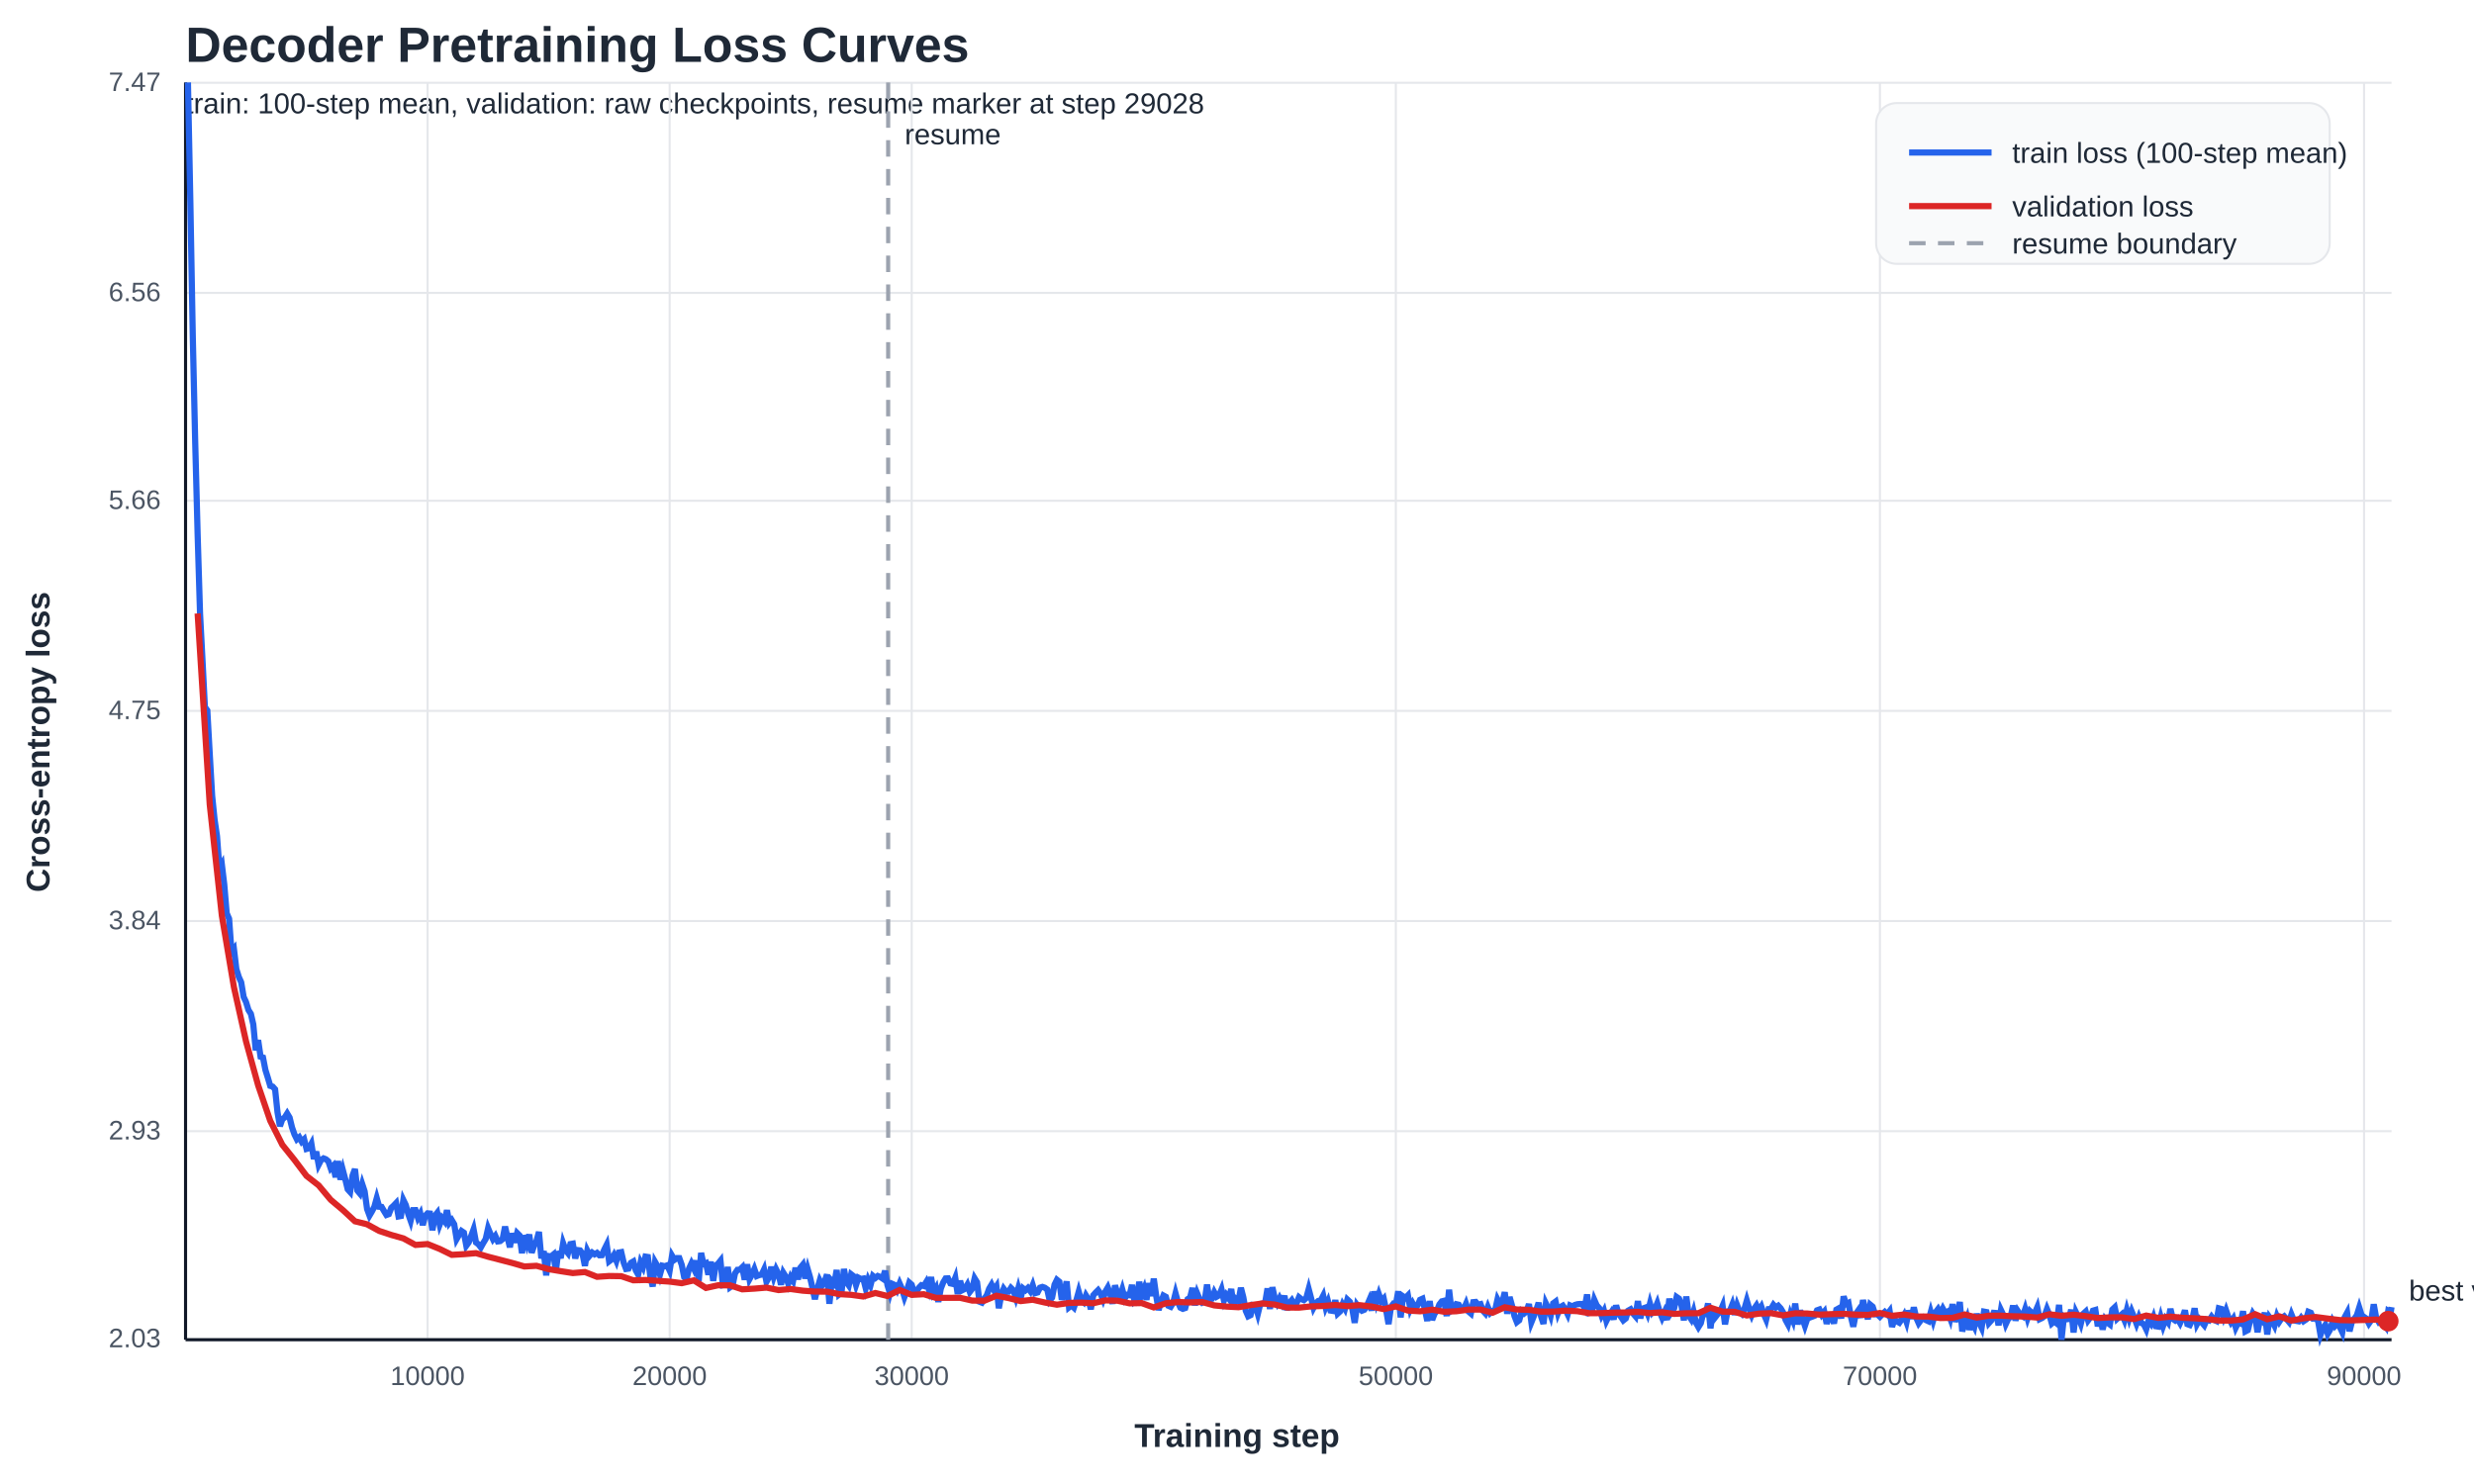
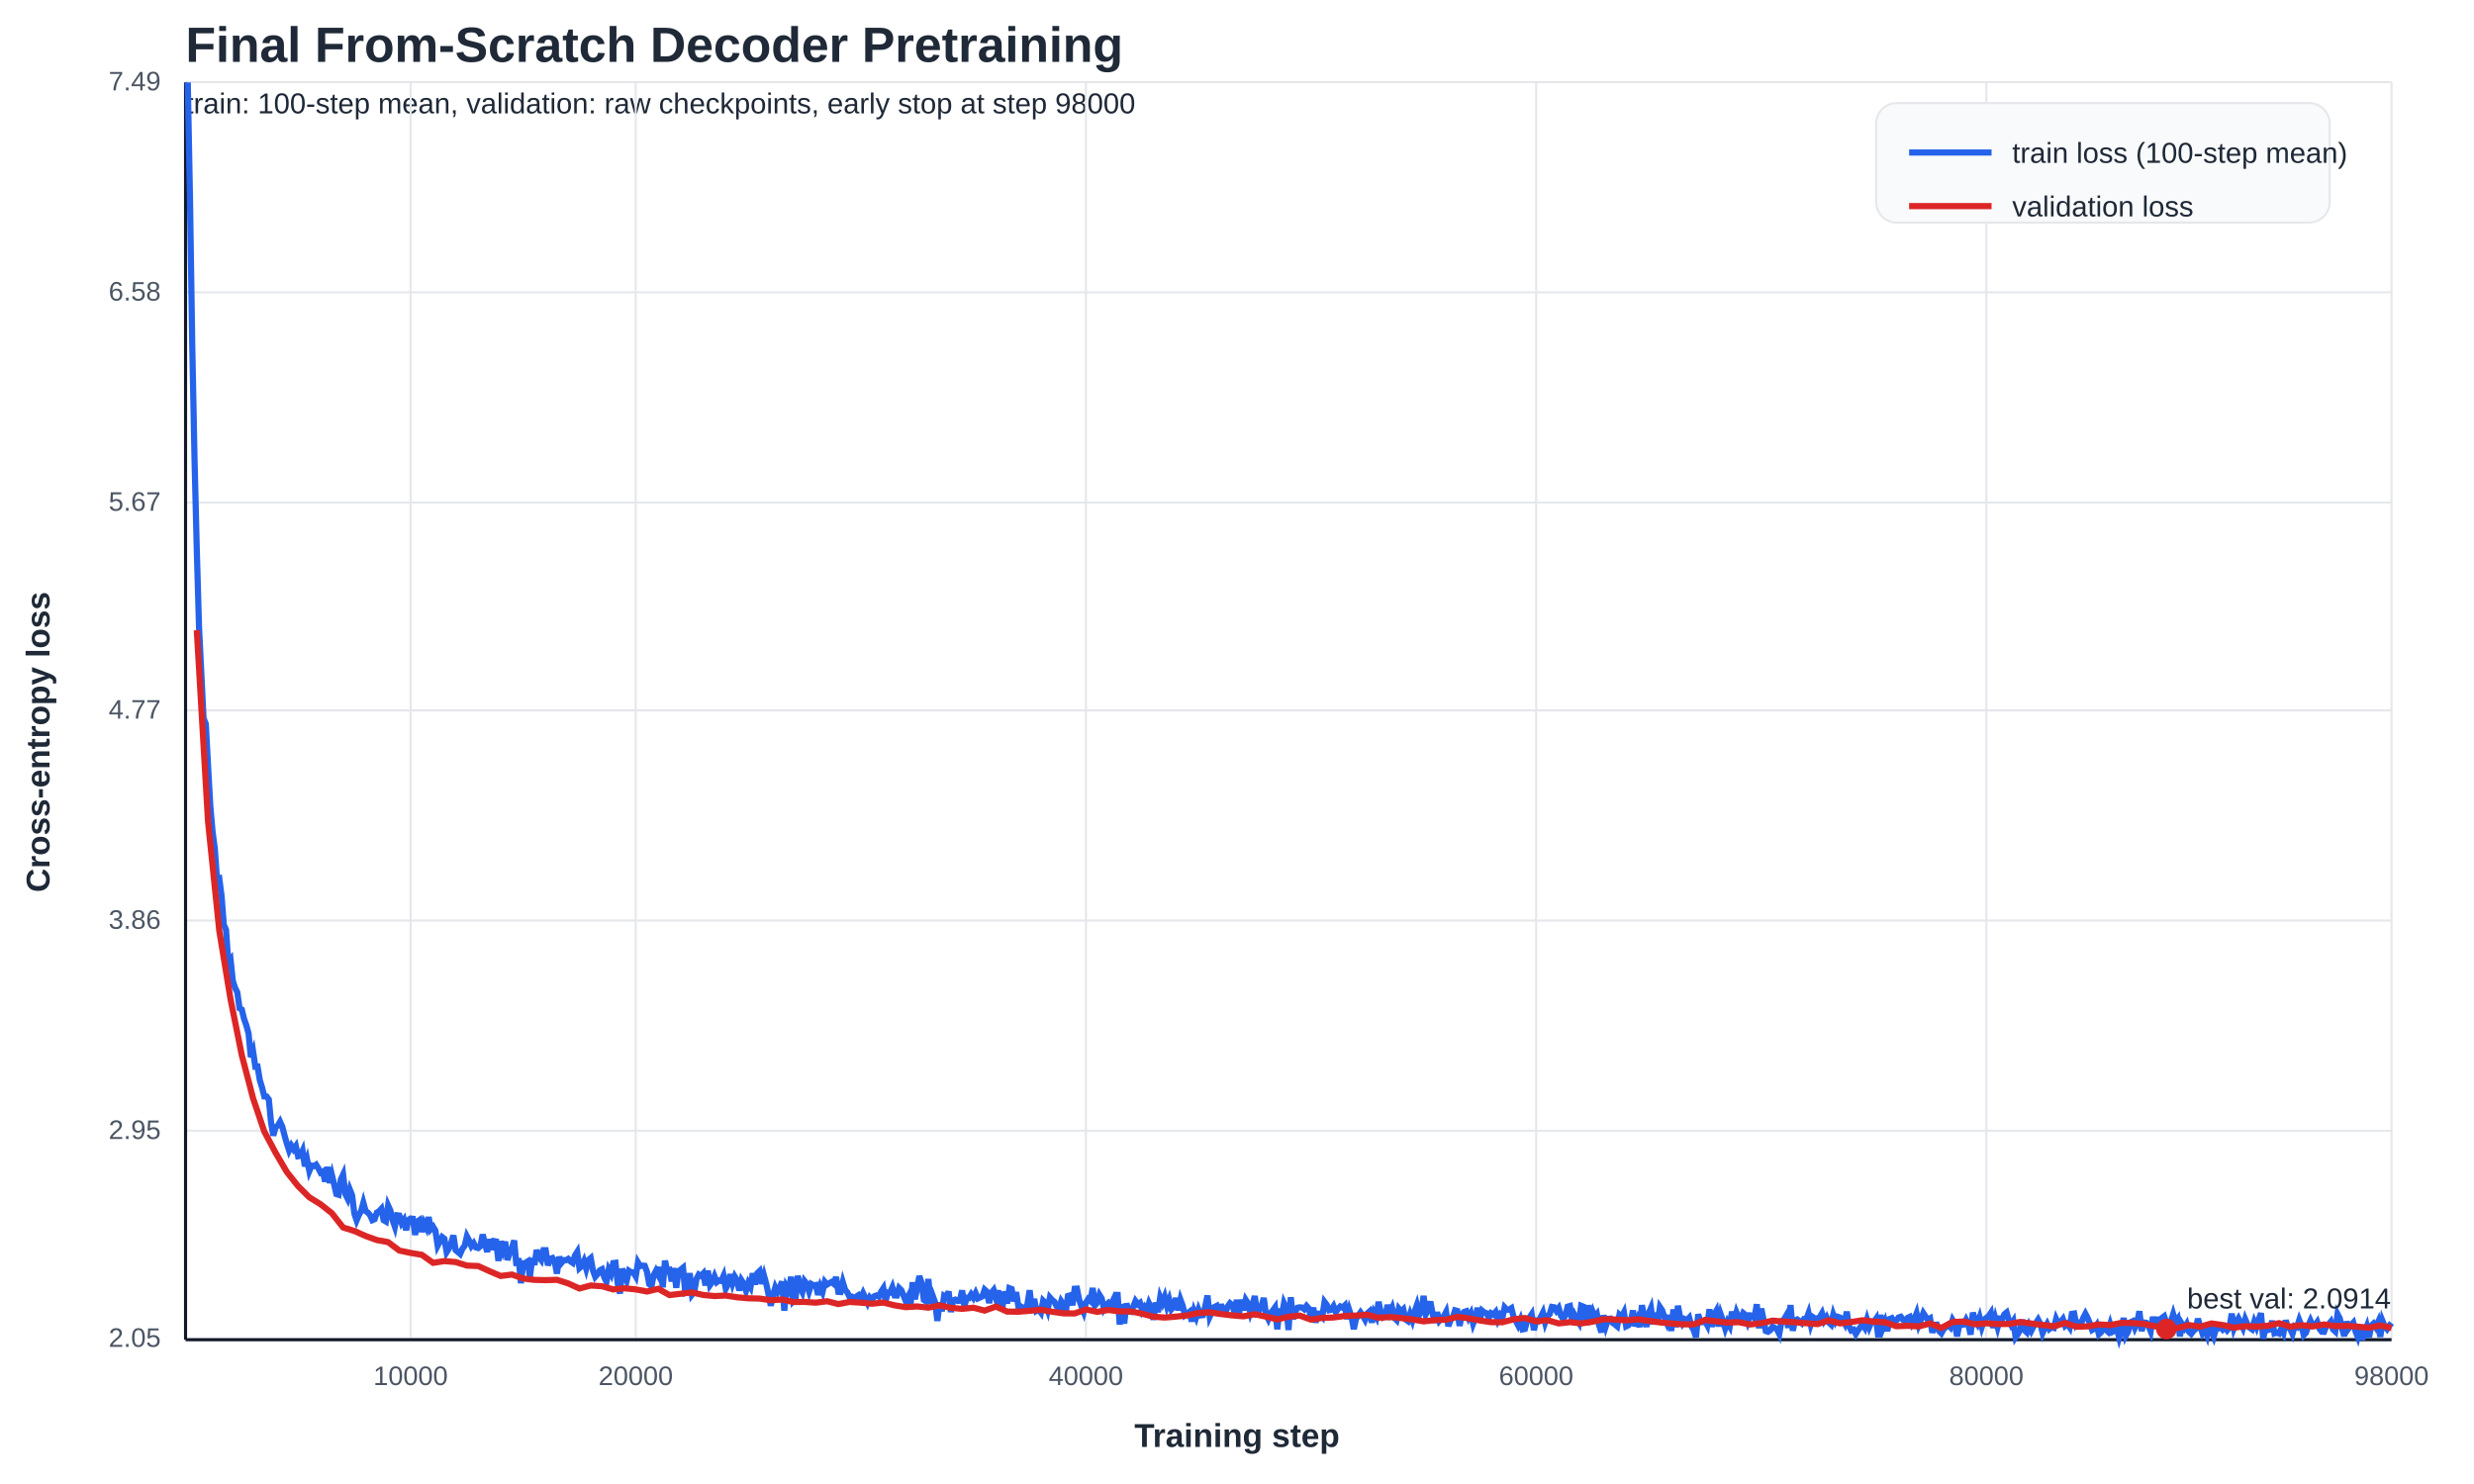
<svg xmlns="http://www.w3.org/2000/svg" width="1200" height="720" viewBox="0 0 1200 720">
  <style>text{font-family:Arial,sans-serif;fill:#1f2937}.small{font-size:14px}.label{font-size:16px;font-weight:600}.title{font-size:24px;font-weight:700}.tick{font-size:13px;fill:#4b5563}</style>
  <rect x="0" y="0" width="1200" height="720" fill="#ffffff" />
-   <text class="title" x="90" y="30">Decoder Pretraining Loss Curves</text>
-   <text class="small" x="90" y="55">train: 100-step mean, validation: raw checkpoints, resume marker at step 29028</text>
-   <line x1="90" y1="649.65" x2="1160" y2="649.65" stroke="#e5e7eb" stroke-width="1" />
-   <text class="tick" x="78" y="653.65" text-anchor="end">2.03</text>
-   <line x1="90" y1="548.82" x2="1160" y2="548.82" stroke="#e5e7eb" stroke-width="1" />
-   <text class="tick" x="78" y="552.82" text-anchor="end">2.93</text>
-   <line x1="90" y1="446.86" x2="1160" y2="446.86" stroke="#e5e7eb" stroke-width="1" />
-   <text class="tick" x="78" y="450.86" text-anchor="end">3.84</text>
-   <line x1="90" y1="344.90" x2="1160" y2="344.90" stroke="#e5e7eb" stroke-width="1" />
-   <text class="tick" x="78" y="348.90" text-anchor="end">4.75</text>
-   <line x1="90" y1="242.95" x2="1160" y2="242.95" stroke="#e5e7eb" stroke-width="1" />
-   <text class="tick" x="78" y="246.95" text-anchor="end">5.66</text>
-   <line x1="90" y1="142.11" x2="1160" y2="142.11" stroke="#e5e7eb" stroke-width="1" />
-   <text class="tick" x="78" y="146.11" text-anchor="end">6.56</text>
-   <line x1="90" y1="40.16" x2="1160" y2="40.16" stroke="#e5e7eb" stroke-width="1" />
-   <text class="tick" x="78" y="44.16" text-anchor="end">7.47</text>
-   <line x1="207.40" y1="40" x2="207.40" y2="650" stroke="#e5e7eb" stroke-width="1" />
-   <text class="tick" x="207.40" y="672" text-anchor="middle">10000</text>
-   <line x1="324.81" y1="40" x2="324.81" y2="650" stroke="#e5e7eb" stroke-width="1" />
-   <text class="tick" x="324.81" y="672" text-anchor="middle">20000</text>
-   <line x1="442.22" y1="40" x2="442.22" y2="650" stroke="#e5e7eb" stroke-width="1" />
-   <text class="tick" x="442.22" y="672" text-anchor="middle">30000</text>
-   <line x1="677.04" y1="40" x2="677.04" y2="650" stroke="#e5e7eb" stroke-width="1" />
-   <text class="tick" x="677.04" y="672" text-anchor="middle">50000</text>
-   <line x1="911.85" y1="40" x2="911.85" y2="650" stroke="#e5e7eb" stroke-width="1" />
-   <text class="tick" x="911.85" y="672" text-anchor="middle">70000</text>
-   <line x1="1146.67" y1="40" x2="1146.67" y2="650" stroke="#e5e7eb" stroke-width="1" />
-   <text class="tick" x="1146.67" y="672" text-anchor="middle">90000</text>
+   <text class="title" x="90" y="30">Final From-Scratch Decoder Pretraining</text>
+   <text class="small" x="90" y="55">train: 100-step mean, validation: raw checkpoints, early stop at step 98000</text>
+   <line x1="90" y1="649.46" x2="1160" y2="649.46" stroke="#e5e7eb" stroke-width="1" />
+   <text class="tick" x="78" y="653.46" text-anchor="end">2.05</text>
+   <line x1="90" y1="548.60" x2="1160" y2="548.60" stroke="#e5e7eb" stroke-width="1" />
+   <text class="tick" x="78" y="552.60" text-anchor="end">2.95</text>
+   <line x1="90" y1="446.63" x2="1160" y2="446.63" stroke="#e5e7eb" stroke-width="1" />
+   <text class="tick" x="78" y="450.63" text-anchor="end">3.86</text>
+   <line x1="90" y1="344.65" x2="1160" y2="344.65" stroke="#e5e7eb" stroke-width="1" />
+   <text class="tick" x="78" y="348.65" text-anchor="end">4.77</text>
+   <line x1="90" y1="243.80" x2="1160" y2="243.80" stroke="#e5e7eb" stroke-width="1" />
+   <text class="tick" x="78" y="247.80" text-anchor="end">5.67</text>
+   <line x1="90" y1="141.82" x2="1160" y2="141.82" stroke="#e5e7eb" stroke-width="1" />
+   <text class="tick" x="78" y="145.82" text-anchor="end">6.58</text>
+   <line x1="90" y1="39.84" x2="1160" y2="39.84" stroke="#e5e7eb" stroke-width="1" />
+   <text class="tick" x="78" y="43.84" text-anchor="end">7.49</text>
+   <line x1="199.17" y1="40" x2="199.17" y2="650" stroke="#e5e7eb" stroke-width="1" />
+   <text class="tick" x="199.17" y="672" text-anchor="middle">10000</text>
+   <line x1="308.36" y1="40" x2="308.36" y2="650" stroke="#e5e7eb" stroke-width="1" />
+   <text class="tick" x="308.36" y="672" text-anchor="middle">20000</text>
+   <line x1="526.73" y1="40" x2="526.73" y2="650" stroke="#e5e7eb" stroke-width="1" />
+   <text class="tick" x="526.73" y="672" text-anchor="middle">40000</text>
+   <line x1="745.10" y1="40" x2="745.10" y2="650" stroke="#e5e7eb" stroke-width="1" />
+   <text class="tick" x="745.10" y="672" text-anchor="middle">60000</text>
+   <line x1="963.47" y1="40" x2="963.47" y2="650" stroke="#e5e7eb" stroke-width="1" />
+   <text class="tick" x="963.47" y="672" text-anchor="middle">80000</text>
+   <line x1="1160.00" y1="40" x2="1160.00" y2="650" stroke="#e5e7eb" stroke-width="1" />
+   <text class="tick" x="1160.00" y="672" text-anchor="middle">98000</text>
  <line x1="90" y1="40" x2="90" y2="650" stroke="#111827" stroke-width="1.5" />
  <line x1="90" y1="650" x2="1160" y2="650" stroke="#111827" stroke-width="1.5" />
  <text class="label" x="600.00" y="702" text-anchor="middle">Training step</text>
  <text class="label" transform="translate(24,360.00) rotate(-90)" text-anchor="middle">Cross-entropy loss</text>
-   <line x1="430.80" y1="40" x2="430.80" y2="650" stroke="#9ca3af" stroke-width="2" stroke-dasharray="8 6" />
-   <text class="small" x="438.80" y="70" fill="#6b7280">resume</text>
-   <polyline fill="none" stroke="#2563eb" stroke-width="3" points="91.16,40.00 92.34,98.77 93.51,163.41 94.68,214.53 95.86,259.27 97.03,297.68 98.21,320.14 99.38,343.01 100.56,344.69 101.73,365.77 102.90,386.10 104.08,397.64 105.25,405.60 106.43,421.34 107.60,419.32 108.77,429.09 109.95,443.05 111.12,445.76 112.30,461.89 113.47,460.40 114.64,470.16 115.82,473.97 116.99,476.58 118.17,483.67 119.34,486.19 120.51,490.02 121.69,491.89 122.86,497.01 124.04,509.56 125.21,504.65 126.39,512.72 127.56,513.07 128.73,519.09 129.91,522.87 131.08,526.84 132.26,527.19 133.43,528.50 134.60,539.65 135.78,546.39 136.95,542.99 138.13,542.12 139.30,540.25 140.47,542.22 141.65,547.02 142.82,550.37 144.00,552.76 145.17,551.77 146.34,553.90 147.52,552.76 148.69,557.44 149.87,557.09 151.04,554.93 152.22,562.31 153.39,558.73 154.56,565.09 155.74,562.80 156.91,562.01 158.09,562.46 159.26,563.45 160.43,566.90 161.61,565.66 162.78,571.16 163.96,563.34 165.13,572.35 166.30,567.71 167.48,572.17 168.65,577.01 169.83,578.32 171.00,570.35 172.17,567.20 173.35,577.65 174.52,579.04 175.70,574.51 176.87,578.04 178.05,586.57 179.22,589.74 180.39,587.76 181.57,585.50 182.74,581.30 183.92,585.48 185.09,585.57 186.26,587.56 187.44,589.48 188.61,589.05 189.79,586.01 190.96,584.94 192.13,583.70 193.31,590.20 194.48,589.98 195.66,582.23 196.83,584.64 198.01,588.94 199.18,592.26 200.35,587.13 201.53,587.11 202.70,590.82 203.88,588.78 205.05,594.39 206.22,589.90 207.40,588.68 208.57,588.79 209.75,596.87 210.92,589.91 212.09,588.43 213.27,594.15 214.44,591.02 215.62,592.51 216.79,587.16 217.96,593.37 219.14,592.00 220.31,593.97 221.49,601.17 222.66,599.11 223.84,597.25 225.01,598.05 226.18,604.39 227.36,602.76 228.53,599.70 229.71,596.44 230.88,602.81 232.05,603.68 233.23,605.20 234.40,603.07 235.58,601.14 236.75,595.90 237.92,598.72 239.10,601.21 240.27,599.65 241.45,602.30 242.62,602.14 243.79,601.19 244.97,595.12 246.14,600.19 247.32,605.14 248.49,598.39 249.67,602.89 250.84,598.24 252.01,599.40 253.19,608.01 254.36,599.35 255.54,603.29 256.71,598.94 257.88,607.81 259.06,604.31 260.23,602.03 261.41,597.69 262.58,610.51 263.75,607.02 264.93,618.78 266.10,609.40 267.28,609.59 268.45,608.63 269.62,616.64 270.80,607.10 271.97,610.43 273.15,603.22 274.32,606.49 275.50,607.99 276.67,603.60 277.84,603.38 279.02,610.54 280.19,606.51 281.37,606.66 282.54,608.31 283.71,614.17 284.89,606.80 286.06,609.15 287.24,607.73 288.41,608.56 289.58,607.88 290.76,609.04 291.93,608.99 293.11,606.25 294.28,603.90 295.45,611.97 296.63,611.07 297.80,608.97 298.98,611.75 300.15,607.70 301.33,607.49 302.50,612.56 303.67,615.69 304.85,615.52 306.02,612.71 307.20,612.02 308.37,616.31 309.54,618.43 310.72,612.44 311.89,614.70 313.07,609.68 314.24,609.86 315.41,619.22 316.59,624.19 317.76,612.29 318.94,614.33 320.11,618.40 321.29,614.08 322.46,614.34 323.63,613.91 324.81,616.46 325.98,609.24 327.16,611.22 328.33,610.39 329.50,610.41 330.68,613.71 331.85,619.61 333.03,620.54 334.20,615.53 335.37,613.01 336.55,615.49 337.72,611.61 338.90,621.63 340.07,607.88 341.24,613.30 342.42,612.84 343.59,618.46 344.77,612.13 345.94,621.45 347.12,614.01 348.29,613.11 349.46,611.64 350.64,623.54 351.81,623.32 352.99,614.69 354.16,624.52 355.33,623.69 356.51,617.83 357.68,616.09 358.86,616.01 360.03,614.87 361.20,620.89 362.38,613.42 363.55,620.58 364.73,618.43 365.90,615.72 367.07,619.11 368.25,618.64 369.42,618.42 370.60,615.91 371.77,621.89 372.95,619.76 374.12,614.64 375.29,619.45 376.47,615.87 377.64,618.20 378.82,623.32 379.99,617.55 381.16,619.43 382.34,622.80 383.51,619.56 384.69,621.42 385.86,615.07 387.03,620.74 388.21,615.07 389.38,613.64 390.56,620.29 391.73,615.64 392.90,619.68 394.08,624.85 395.25,630.33 396.43,625.38 397.60,621.28 398.78,623.59 399.95,621.79 401.12,618.35 402.30,632.55 403.47,621.49 404.65,622.77 405.82,616.18 406.99,628.02 408.17,627.08 409.34,615.69 410.52,621.92 411.69,623.63 412.86,618.27 414.04,619.18 415.21,623.46 416.39,619.91 417.56,620.52 418.73,620.32 419.91,625.02 421.08,620.94 422.26,623.51 423.43,619.05 424.61,620.03 425.78,619.08 426.95,619.54 428.13,620.34 429.30,616.56 430.48,623.57 431.65,627.36 432.82,622.91 434.00,623.43 435.17,625.67 436.35,622.68 437.52,625.34 438.69,629.28 439.87,626.09 441.04,622.27 442.22,623.32 443.39,627.31 444.57,626.48 445.74,624.76 446.91,623.55 448.09,623.92 449.26,622.01 450.44,625.39 451.61,619.61 452.78,626.96 453.96,625.00 455.13,631.64 456.31,625.26 457.48,622.25 458.65,620.27 459.83,620.21 461.00,622.67 462.18,622.93 463.35,619.96 464.52,627.84 465.70,621.39 466.87,625.91 468.05,625.32 469.22,623.32 470.40,626.80 471.57,625.27 472.74,620.23 473.92,622.15 475.09,631.55 476.27,632.02 477.44,630.11 478.61,628.47 479.79,625.22 480.96,623.28 482.14,625.89 483.31,624.13 484.48,634.72 485.66,628.23 486.83,625.25 488.01,626.83 489.18,626.71 490.35,624.86 491.53,626.00 492.70,629.52 493.88,625.20 495.05,629.83 496.23,625.07 497.40,625.98 498.57,624.88 499.75,626.44 500.92,623.54 502.10,627.41 503.27,627.07 504.44,624.75 505.62,624.37 506.79,624.77 507.97,625.64 509.14,630.98 510.31,629.56 511.49,623.31 512.66,620.93 513.84,621.89 515.01,630.58 516.18,627.21 517.36,621.71 518.53,634.28 519.71,633.35 520.88,634.44 522.06,630.91 523.23,626.65 524.40,630.75 525.58,631.79 526.75,628.52 527.93,630.44 529.10,635.22 530.27,628.47 531.45,627.11 532.62,625.95 533.80,627.65 534.97,630.40 536.14,626.67 537.32,624.66 538.49,627.83 539.67,632.53 540.84,623.62 542.01,627.70 543.19,629.24 544.36,625.63 545.54,629.97 546.71,628.21 547.89,628.42 549.06,623.41 550.23,631.20 551.41,630.07 552.58,621.92 553.76,628.04 554.93,625.21 556.10,630.64 557.28,622.57 558.45,628.82 559.63,620.37 560.80,628.65 561.97,635.60 563.15,631.61 564.32,628.55 565.50,629.19 566.67,633.50 567.85,634.03 569.02,632.11 570.19,627.47 571.37,631.78 572.54,634.45 573.72,635.02 574.89,634.62 576.06,630.32 577.24,629.57 578.41,624.89 579.59,633.31 580.76,627.69 581.93,630.50 583.11,632.00 584.28,631.40 585.46,623.25 586.63,630.58 587.80,630.18 588.98,626.97 590.15,629.12 591.33,628.45 592.50,625.61 593.68,631.00 594.85,628.35 596.02,629.95 597.20,625.41 598.37,633.51 599.55,630.28 600.72,631.31 601.89,624.80 603.07,629.42 604.24,635.95 605.42,638.63 606.59,638.07 607.76,633.18 608.94,633.38 610.11,637.47 611.29,632.64 612.46,632.45 613.63,632.15 614.81,625.11 615.98,635.08 617.16,624.54 618.33,629.81 619.51,632.25 620.68,629.89 621.85,632.20 623.03,628.67 624.20,635.58 625.38,632.16 626.55,630.83 627.72,633.00 628.90,632.21 630.07,629.40 631.25,630.34 632.42,630.80 633.59,629.77 634.77,625.41 635.94,629.86 637.12,634.49 638.29,632.28 639.46,631.17 640.64,630.92 641.81,628.63 642.99,634.19 644.16,631.44 645.34,635.85 646.51,636.03 647.68,630.81 648.86,637.30 650.03,636.23 651.21,632.90 652.38,634.93 653.55,630.51 654.73,631.59 655.90,634.88 657.08,641.81 658.25,633.18 659.42,634.78 660.60,635.92 661.77,635.44 662.95,633.67 664.12,630.92 665.29,635.87 666.47,626.58 667.64,631.74 668.82,627.94 669.99,631.27 671.17,630.02 672.34,635.61 673.51,642.41 674.69,634.06 675.86,632.54 677.04,632.94 678.21,626.49 679.38,639.16 680.56,628.95 681.73,629.72 682.91,628.50 684.08,635.05 685.25,632.45 686.43,634.67 687.60,633.30 688.78,630.64 689.95,630.11 691.13,635.35 692.30,640.90 693.47,631.22 694.65,640.42 695.82,637.40 697.00,635.87 698.17,632.88 699.34,631.38 700.52,631.08 701.69,638.52 702.87,625.74 704.04,635.83 705.21,634.98 706.39,632.76 707.56,633.02 708.74,635.03 709.91,635.29 711.08,632.57 712.26,636.28 713.43,637.28 714.61,631.77 715.78,631.66 716.96,633.01 718.13,632.73 719.30,635.93 720.48,637.23 721.65,634.10 722.83,637.01 724.00,635.97 725.17,635.76 726.35,630.42 727.52,632.63 728.70,631.81 729.87,626.95 731.04,637.41 732.22,629.27 733.39,633.46 734.57,638.50 735.74,641.47 736.91,640.54 738.09,636.26 739.26,637.25 740.44,636.29 741.61,632.68 742.79,641.52 743.96,638.62 745.13,635.60 746.31,632.07 747.48,638.66 748.66,642.29 749.83,632.39 751.00,634.82 752.18,638.20 753.35,632.37 754.53,631.50 755.70,637.07 756.87,634.15 758.05,633.47 759.22,635.18 760.40,637.67 761.57,633.35 762.74,633.85 763.92,633.12 765.09,632.78 766.27,632.67 767.44,632.66 768.62,634.61 769.79,628.06 770.96,636.89 772.14,636.48 773.31,630.67 774.49,633.35 775.66,634.61 776.83,638.23 778.01,636.02 779.18,640.85 780.36,638.48 781.53,636.71 782.70,640.16 783.88,633.32 785.05,637.29 786.23,638.86 787.40,640.61 788.57,639.68 789.75,635.90 790.92,635.24 792.10,637.25 793.27,638.62 794.45,631.25 795.62,639.63 796.79,634.87 797.97,634.46 799.14,637.27 800.32,632.46 801.49,636.59 802.66,635.22 803.84,632.32 805.01,636.40 806.19,639.30 807.36,636.67 808.53,640.41 809.71,630.06 810.88,636.37 812.06,634.65 813.23,629.28 814.41,630.09 815.58,633.27 816.75,640.60 817.93,629.02 819.10,638.24 820.28,640.02 821.45,636.36 822.62,641.75 823.80,643.88 824.97,641.99 826.15,637.17 827.32,637.52 828.49,632.40 829.67,644.45 830.84,635.52 832.02,639.03 833.19,637.52 834.36,636.35 835.54,633.55 836.71,642.53 837.89,636.34 839.06,636.00 840.24,632.99 841.41,637.84 842.58,633.27 843.76,636.30 844.93,637.42 846.11,635.08 847.28,630.98 848.45,634.89 849.63,637.97 850.80,635.03 851.98,633.32 853.15,635.81 854.32,633.96 855.50,637.52 856.67,640.22 857.85,635.15 859.02,635.04 860.19,633.06 861.37,634.38 862.54,633.52 863.72,634.80 864.89,636.76 866.07,640.37 867.24,642.52 868.41,637.64 869.59,640.48 870.76,632.43 871.94,642.60 873.11,635.75 874.28,639.74 875.46,643.25 876.63,639.75 877.81,639.24 878.98,638.83 880.15,638.35 881.33,635.74 882.50,635.32 883.68,637.86 884.85,636.44 886.02,642.26 887.20,638.25 888.37,638.51 889.55,642.12 890.72,635.42 891.90,634.76 893.07,639.66 894.24,628.95 895.42,632.71 896.59,632.14 897.77,638.83 898.94,643.66 900.11,637.60 901.29,635.90 902.46,639.28 903.64,630.77 904.81,635.61 905.98,640.02 907.16,633.00 908.33,633.96 909.51,637.67 910.68,637.72 911.85,638.85 913.03,637.61 914.20,636.52 915.38,637.68 916.55,636.12 917.73,643.75 918.90,640.17 920.07,641.08 921.25,641.75 922.42,640.04 923.60,637.98 924.77,641.40 925.94,635.85 927.12,639.82 928.29,634.29 929.47,639.34 930.64,641.98 931.81,640.39 932.99,639.30 934.16,640.47 935.34,641.01 936.51,636.62 937.69,640.68 938.86,636.69 940.03,635.16 941.21,637.49 942.38,634.94 943.56,637.07 944.73,636.35 945.90,639.55 947.08,632.72 948.25,641.28 949.43,637.70 950.60,631.70 951.77,645.90 952.95,642.44 954.12,639.45 955.30,645.14 956.47,641.33 957.64,643.64 958.82,637.40 959.99,641.64 961.17,644.15 962.34,636.36 963.52,636.58 964.69,641.95 965.86,640.64 967.04,636.95 968.21,637.04 969.39,642.99 970.56,635.62 971.73,638.07 972.91,642.38 974.08,639.87 975.26,638.89 976.43,633.39 977.60,640.72 978.78,636.13 979.95,637.86 981.13,638.65 982.30,635.17 983.47,639.53 984.65,636.13 985.82,637.26 987.00,637.00 988.17,634.24 989.35,640.00 990.52,639.45 991.69,638.48 992.87,635.09 994.04,637.90 995.22,642.11 996.39,641.12 997.56,642.04 998.74,633.08 999.91,650.00 1001.09,639.00 1002.26,640.09 1003.43,639.95 1004.61,635.45 1005.78,646.48 1006.96,636.73 1008.13,639.12 1009.30,642.20 1010.48,637.43 1011.65,636.35 1012.83,640.58 1014.00,639.00 1015.18,635.90 1016.35,635.56 1017.52,643.48 1018.70,638.88 1019.87,645.06 1021.05,640.20 1022.22,641.75 1023.39,642.62 1024.57,635.39 1025.74,634.28 1026.92,639.81 1028.09,638.73 1029.26,637.65 1030.44,640.44 1031.61,635.63 1032.79,639.72 1033.96,636.23 1035.13,639.06 1036.31,642.24 1037.48,639.03 1038.66,641.88 1039.83,642.48 1041.01,644.92 1042.18,640.57 1043.35,642.17 1044.53,639.11 1045.70,643.46 1046.88,643.64 1048.05,639.08 1049.22,643.26 1050.40,639.94 1051.57,641.52 1052.75,635.01 1053.92,639.89 1055.09,640.70 1056.27,639.83 1057.44,641.89 1058.62,639.28 1059.79,635.73 1060.97,642.44 1062.14,642.88 1063.31,640.47 1064.49,634.74 1065.66,642.37 1066.84,640.20 1068.01,641.64 1069.18,643.01 1070.36,640.29 1071.53,640.66 1072.71,638.82 1073.88,640.38 1075.05,640.91 1076.23,634.75 1077.40,635.06 1078.58,638.88 1079.75,635.76 1080.92,639.17 1082.10,641.52 1083.27,639.75 1084.45,644.10 1085.62,641.69 1086.80,642.15 1087.97,636.15 1089.14,645.95 1090.32,645.34 1091.49,640.35 1092.67,637.21 1093.84,639.01 1095.01,646.37 1096.19,640.01 1097.36,641.06 1098.54,636.88 1099.71,647.45 1100.88,639.19 1102.06,640.81 1103.23,643.14 1104.41,638.60 1105.58,641.23 1106.75,639.46 1107.93,638.64 1109.10,640.00 1110.28,641.40 1111.45,637.75 1112.63,640.61 1113.80,640.87 1114.97,641.07 1116.15,639.37 1117.32,641.01 1118.50,640.23 1119.67,636.44 1120.84,636.91 1122.02,639.75 1123.19,639.71 1124.37,640.84 1125.54,647.69 1126.71,644.55 1127.89,642.81 1129.06,647.11 1130.24,645.06 1131.41,641.11 1132.58,643.35 1133.76,642.17 1134.93,643.81 1136.11,646.37 1137.28,639.09 1138.46,636.89 1139.63,645.91 1140.80,641.19 1141.98,639.77 1143.15,638.18 1144.33,634.40 1145.50,638.13 1146.67,638.97 1147.85,639.79 1149.02,642.11 1150.20,640.42 1151.37,632.81 1152.54,639.32 1153.72,641.24 1154.89,640.11 1156.07,641.94 1157.24,643.61 1158.41,636.03 1159.59,636.76 1160.00,634.17" />
-   <polyline fill="none" stroke="#dc2626" stroke-width="3" points="95.86,297.62 101.73,390.30 107.60,444.18 113.47,478.96 119.34,505.28 125.21,526.59 131.08,543.79 136.95,555.44 142.82,562.76 148.69,570.54 154.56,575.12 160.43,582.14 166.30,587.08 172.17,592.54 178.05,594.00 183.92,597.21 189.79,599.16 195.66,600.83 201.53,604.01 207.40,603.58 213.27,605.95 219.14,608.82 225.01,608.49 230.88,608.00 236.75,609.73 242.62,611.24 248.49,612.77 254.36,614.46 260.23,614.14 266.10,615.76 271.97,616.75 277.84,617.66 283.71,617.16 289.58,619.48 295.45,619.08 301.33,619.17 307.20,621.17 313.07,621.01 318.94,621.41 324.81,621.80 330.68,622.57 336.55,621.21 342.42,624.88 348.29,623.59 354.16,623.62 360.03,625.55 365.90,625.21 371.77,624.71 377.64,625.91 383.51,625.40 389.38,626.20 395.25,626.62 401.12,626.68 406.99,627.87 412.86,628.22 418.73,629.03 424.61,627.34 430.48,628.78 436.35,625.88 442.22,628.23 448.09,627.92 453.96,629.68 459.83,629.68 465.70,629.67 471.57,631.01 477.44,631.07 483.31,628.65 489.18,629.78 495.05,631.26 500.92,630.60 506.79,631.95 512.66,633.00 518.53,632.15 524.40,631.99 530.27,632.30 536.14,630.91 542.01,631.06 547.89,632.35 553.76,632.23 559.63,634.33 565.50,632.31 571.37,631.71 577.24,631.91 583.11,631.70 588.98,633.35 594.85,633.91 600.72,634.23 606.59,633.21 612.46,632.39 618.33,632.94 624.20,634.39 630.07,634.44 635.94,633.82 641.81,633.62 647.68,633.15 653.55,633.71 659.42,633.23 665.29,633.90 671.17,635.15 677.04,633.83 682.91,635.85 688.78,636.20 694.65,635.43 700.52,636.42 706.39,636.18 712.26,635.38 718.13,635.38 724.00,636.89 729.87,634.25 735.74,635.33 741.61,635.49 747.48,636.36 753.35,636.34 759.22,635.89 765.09,636.15 770.96,637.14 776.83,637.09 782.70,636.86 788.57,636.77 794.45,636.49 800.32,637.07 806.19,636.71 812.06,637.46 817.93,637.16 823.80,637.13 829.67,634.47 835.54,636.37 841.41,636.47 847.28,638.23 853.15,637.35 859.02,637.12 864.89,638.20 870.76,637.18 876.63,637.29 882.50,637.82 888.37,637.58 894.24,637.44 900.11,637.82 905.98,637.97 911.85,637.05 917.73,638.39 923.60,637.76 929.47,638.73 935.34,638.75 941.21,639.48 947.08,639.37 952.95,637.74 958.82,639.24 964.69,638.36 970.56,638.33 976.43,638.61 982.30,638.74 988.17,639.25 994.04,637.65 999.91,638.39 1005.78,637.86 1011.65,638.55 1017.52,639.47 1023.39,639.15 1029.26,639.13 1035.13,639.96 1041.01,638.27 1046.88,639.40 1052.75,638.79 1058.62,639.34 1064.49,639.60 1070.36,639.99 1076.23,640.69 1082.10,640.71 1087.97,640.15 1093.84,637.62 1099.71,640.07 1105.58,638.66 1111.45,640.70 1117.32,639.61 1123.19,638.97 1129.06,639.74 1134.93,640.47 1140.80,640.60 1146.67,640.41 1152.54,640.23 1158.41,640.99" />
-   <rect x="910" y="50" width="220" height="78" rx="10" fill="#f9fafb" stroke="#e5e7eb" />
+   <polyline fill="none" stroke="#2563eb" stroke-width="3" points="91.08,40.00 92.17,97.43 93.26,168.23 94.36,223.07 95.45,266.87 96.54,304.30 97.63,326.19 98.72,348.45 99.82,351.18 100.91,371.43 102.00,390.94 103.09,403.40 104.18,411.61 105.27,426.74 106.37,426.28 107.46,434.63 108.55,448.62 109.64,451.20 110.73,466.93 111.83,465.53 112.92,475.85 114.01,479.27 115.10,481.43 116.19,489.18 117.29,489.81 118.38,494.37 119.47,497.43 120.56,501.39 121.65,512.84 122.74,510.01 123.84,517.54 124.93,517.46 126.02,524.05 127.11,527.61 128.20,531.97 129.30,532.01 130.39,533.44 131.48,544.65 132.57,550.95 133.66,546.87 134.75,546.16 135.85,544.26 136.94,546.67 138.03,550.94 139.12,554.76 140.21,558.13 141.31,555.82 142.40,557.54 143.49,556.02 144.58,560.98 145.67,560.78 146.77,558.35 147.86,565.85 148.95,562.61 150.04,568.12 151.13,565.49 152.22,565.77 153.32,565.06 154.41,566.81 155.50,568.91 156.59,568.36 157.68,573.30 158.78,566.18 159.87,573.94 160.96,570.02 162.05,574.52 163.14,579.31 164.23,579.67 165.33,572.22 166.42,569.87 167.51,579.31 168.60,581.51 169.69,577.17 170.79,579.96 171.88,588.79 172.97,592.07 174.06,589.46 175.15,587.57 176.25,583.55 177.34,587.54 178.43,588.32 179.52,589.58 180.61,591.99 181.70,591.52 182.80,588.29 183.89,587.68 184.98,586.48 186.07,591.98 187.16,592.63 188.26,584.91 189.35,587.29 190.44,592.00 191.53,595.15 192.62,589.62 193.71,589.75 194.81,593.38 195.90,591.84 196.99,596.86 198.08,591.93 199.17,591.19 200.27,591.32 201.36,599.16 202.45,592.66 203.54,591.90 204.63,597.70 205.72,593.47 206.82,595.63 207.91,590.50 209.00,596.36 210.09,595.21 211.18,597.06 212.28,604.39 213.37,602.31 214.46,600.19 215.55,601.02 216.64,607.54 217.74,605.78 218.83,603.11 219.92,599.39 221.01,606.53 222.10,607.43 223.19,608.38 224.29,605.86 225.38,604.41 226.47,599.84 227.56,601.90 228.65,604.54 229.75,603.16 230.84,605.22 231.93,605.52 233.02,604.61 234.11,598.95 235.20,603.08 236.30,607.41 237.39,601.26 238.48,606.35 239.57,602.14 240.66,602.33 241.76,611.77 242.85,602.23 243.94,606.15 245.03,602.41 246.12,611.30 247.22,607.91 248.31,605.47 249.40,601.84 250.49,614.12 251.58,610.49 252.67,622.58 253.77,612.97 254.86,612.70 255.95,612.01 257.04,619.67 258.13,610.45 259.23,613.69 260.32,606.46 261.41,609.81 262.50,611.29 263.59,606.55 264.68,606.56 265.78,613.91 266.87,610.73 267.96,610.36 269.05,612.15 270.14,617.94 271.24,609.77 272.33,612.70 273.42,611.37 274.51,611.43 275.60,610.79 276.70,611.98 277.79,612.72 278.88,609.14 279.97,607.41 281.06,615.23 282.15,614.25 283.25,611.85 284.34,615.54 285.43,611.31 286.52,610.39 287.61,616.37 288.71,619.45 289.80,618.21 290.89,616.38 291.98,615.80 293.07,619.68 294.16,621.93 295.26,615.99 296.35,618.02 297.44,612.81 298.53,612.67 299.62,622.75 300.72,627.58 301.81,615.58 302.90,618.40 303.99,621.24 305.08,616.57 306.17,617.27 307.27,617.35 308.36,619.22 309.45,612.48 310.54,614.29 311.63,614.03 312.73,614.12 313.82,617.09 314.91,623.03 316.00,623.96 317.09,618.61 318.19,616.53 319.28,618.55 320.37,614.78 321.46,624.58 322.55,611.64 323.64,616.66 324.74,616.26 325.83,621.68 326.92,615.28 328.01,624.80 329.10,616.86 330.20,615.96 331.29,615.08 332.38,627.13 333.47,626.61 334.56,617.71 335.65,628.12 336.75,626.70 337.84,620.50 338.93,618.39 340.02,619.06 341.11,617.88 342.21,623.66 343.30,616.50 344.39,623.47 345.48,621.91 346.57,619.23 347.67,622.07 348.76,621.26 349.85,621.50 350.94,619.04 352.03,625.21 353.12,623.03 354.22,618.27 355.31,622.63 356.40,619.36 357.49,621.14 358.58,626.11 359.68,621.19 360.77,622.87 361.86,626.22 362.95,622.56 364.04,624.43 365.13,617.79 366.23,623.22 367.32,617.76 368.41,616.72 369.50,622.91 370.59,618.96 371.69,622.99 372.78,628.14 373.87,633.49 374.96,628.44 376.05,624.60 377.15,626.87 378.24,624.64 379.33,621.77 380.42,635.92 381.51,624.18 382.60,626.01 383.70,619.46 384.79,631.28 385.88,630.17 386.97,618.98 388.06,624.61 389.16,626.85 390.25,621.51 391.34,622.87 392.43,626.50 393.52,622.99 394.61,623.61 395.71,623.44 396.80,628.22 397.89,624.26 398.98,626.75 400.07,621.93 401.17,623.22 402.26,622.57 403.35,621.98 404.44,622.88 405.53,619.57 406.62,626.80 407.72,626.88 408.81,622.12 409.90,625.71 410.99,627.03 412.08,629.28 413.18,629.08 414.27,629.91 415.36,629.09 416.45,628.36 417.54,629.84 418.64,627.41 419.73,629.73 420.82,632.11 421.91,629.50 423.00,630.66 424.09,628.90 425.19,628.50 426.28,629.11 427.37,626.72 428.46,625.04 429.55,631.18 430.65,627.03 431.74,627.16 432.83,624.62 433.92,628.54 435.01,628.58 436.10,624.91 437.20,625.99 438.29,628.63 439.38,631.35 440.47,629.18 441.56,634.00 442.66,622.14 443.75,630.39 444.84,625.12 445.93,619.10 447.02,622.47 448.12,630.71 449.21,631.44 450.30,620.54 451.39,632.56 452.48,628.88 453.57,631.87 454.67,640.86 455.76,631.99 456.85,636.18 457.94,628.70 459.03,629.33 460.13,626.60 461.22,636.55 462.31,630.93 463.40,630.54 464.49,631.20 465.58,631.10 466.68,626.07 467.77,633.87 468.86,629.60 469.95,629.79 471.04,627.99 472.14,629.63 473.23,627.40 474.32,629.97 475.41,629.50 476.50,628.93 477.60,625.70 478.69,626.71 479.78,632.18 480.87,627.27 481.96,625.93 483.05,629.71 484.15,626.11 485.24,632.56 486.33,633.58 487.42,626.57 488.51,632.40 489.61,625.00 490.70,625.41 491.79,631.36 492.88,626.95 493.97,633.97 495.06,633.82 496.16,634.49 497.25,635.16 498.34,632.80 499.43,626.01 500.52,635.75 501.62,630.20 502.71,635.98 503.80,635.33 504.89,636.81 505.98,631.05 507.07,632.11 508.17,635.37 509.26,629.52 510.35,630.75 511.44,631.61 512.53,633.82 513.63,634.74 514.72,631.30 515.81,632.98 516.90,636.98 517.99,628.80 519.09,628.47 520.18,633.29 521.27,625.25 522.36,625.19 523.45,630.66 524.54,633.73 525.64,636.48 526.73,632.02 527.82,630.28 528.91,631.22 530.00,624.90 531.10,633.33 532.19,631.97 533.28,628.23 534.37,629.98 535.46,634.89 536.55,633.13 537.65,632.13 538.74,633.41 539.83,631.09 540.92,636.60 542.01,626.90 543.11,642.65 544.20,632.75 545.29,642.18 546.38,632.40 547.47,636.29 548.57,636.48 549.66,633.96 550.75,631.26 551.84,632.81 552.93,632.11 554.02,635.98 555.12,634.23 556.21,635.96 557.30,632.32 558.39,634.64 559.48,640.30 560.58,631.97 561.67,636.64 562.76,629.43 563.85,632.09 564.94,629.21 566.03,633.66 567.13,630.65 568.22,635.14 569.31,633.82 570.40,629.77 571.49,635.76 572.59,630.59 573.68,633.58 574.77,638.13 575.86,637.34 576.95,636.47 578.05,641.12 579.14,636.19 580.23,639.00 581.32,635.45 582.41,638.21 583.50,638.08 584.60,633.83 585.69,628.56 586.78,638.76 587.87,636.37 588.96,634.18 590.06,633.63 591.15,638.22 592.24,632.80 593.33,636.49 594.42,636.68 595.51,633.82 596.61,632.31 597.70,633.27 598.79,636.67 599.88,630.69 600.97,637.47 602.07,630.63 603.16,635.71 604.25,630.67 605.34,632.36 606.43,636.66 607.52,633.26 608.62,628.80 609.71,636.68 610.80,635.73 611.89,633.73 612.98,629.74 614.08,637.67 615.17,639.91 616.26,637.04 617.35,635.87 618.44,634.34 619.54,644.92 620.63,634.96 621.72,638.45 622.81,632.28 623.90,634.65 624.99,645.28 626.09,629.39 627.18,640.01 628.27,636.33 629.36,634.48 630.45,634.27 631.55,634.39 632.64,635.20 633.73,633.64 634.82,634.87 635.91,639.26 637.00,634.41 638.10,641.66 639.19,637.34 640.28,637.30 641.37,638.65 642.46,631.66 643.56,633.10 644.65,635.70 645.74,635.48 646.83,633.77 647.92,636.55 649.02,635.05 650.11,633.86 651.20,634.42 652.29,633.38 653.38,639.93 654.47,635.67 655.57,639.01 656.66,644.86 657.75,639.77 658.84,638.38 659.93,636.75 661.03,638.29 662.12,640.24 663.21,637.24 664.30,636.27 665.39,641.67 666.48,636.84 667.58,638.83 668.67,631.59 669.76,636.94 670.85,639.13 671.94,638.51 673.04,633.15 674.13,636.90 675.22,634.57 676.31,639.39 677.40,640.46 678.50,634.98 679.59,636.36 680.68,635.30 681.77,640.13 682.86,640.90 683.95,637.55 685.05,640.52 686.14,636.35 687.23,633.23 688.32,638.10 689.41,636.16 690.51,628.74 691.60,637.55 692.69,635.35 693.78,631.47 694.87,637.33 695.96,641.67 697.06,636.66 698.15,640.74 699.24,639.44 700.33,638.63 701.42,636.52 702.52,643.41 703.61,640.39 704.70,639.10 705.79,635.75 706.88,636.05 707.97,643.27 709.07,637.70 710.16,636.51 711.25,636.15 712.34,639.24 713.43,637.27 714.53,642.11 715.62,639.20 716.71,634.56 717.80,640.29 718.89,635.90 719.99,636.81 721.08,637.14 722.17,639.30 723.26,637.14 724.35,637.78 725.44,636.53 726.54,640.34 727.63,638.08 728.72,639.44 729.81,634.32 730.90,635.48 732.00,635.39 733.09,634.70 734.18,639.06 735.27,640.88 736.36,642.98 737.45,640.42 738.55,645.00 739.64,644.76 740.73,640.72 741.82,639.33 742.91,637.68 744.01,645.32 745.10,640.69 746.19,640.96 747.28,639.08 748.37,636.86 749.47,641.65 750.56,638.60 751.65,637.56 752.74,634.09 753.83,634.26 754.92,635.99 756.02,634.59 757.11,638.26 758.20,639.89 759.29,638.21 760.38,633.95 761.48,633.64 762.57,640.96 763.66,637.85 764.75,639.89 765.84,641.68 766.93,633.53 768.03,633.97 769.12,640.72 770.21,633.33 771.30,638.58 772.39,636.09 773.49,639.01 774.58,637.61 775.67,643.06 776.76,646.43 777.85,638.14 778.95,643.25 780.04,639.88 781.13,639.76 782.22,641.80 783.31,642.58 784.40,643.49 785.50,637.89 786.59,638.86 787.68,636.74 788.77,643.49 789.86,642.97 790.96,641.52 792.05,635.79 793.14,643.43 794.23,640.41 795.32,643.83 796.41,633.25 797.51,638.99 798.60,643.75 799.69,637.17 800.78,634.64 801.87,642.51 802.97,636.95 804.06,641.66 805.15,634.15 806.24,635.77 807.33,639.04 808.42,641.62 809.52,638.10 810.61,645.74 811.70,635.29 812.79,643.93 813.88,633.51 814.98,639.36 816.07,641.92 817.16,640.00 818.25,640.54 819.34,639.34 820.44,643.46 821.53,645.35 822.62,648.79 823.71,637.64 824.80,641.55 825.89,641.47 826.99,640.83 828.08,642.88 829.17,635.23 830.26,643.77 831.35,638.04 832.45,636.06 833.54,643.56 834.63,637.74 835.72,640.81 836.81,644.52 837.90,641.39 839.00,643.38 840.09,636.36 841.18,640.98 842.27,636.75 843.36,639.40 844.46,639.93 845.55,637.07 846.64,637.94 847.73,641.28 848.82,638.18 849.92,638.28 851.01,639.53 852.10,632.79 853.19,644.42 854.28,634.87 855.37,640.10 856.47,645.74 857.56,646.15 858.65,645.39 859.74,643.69 860.83,644.25 861.93,645.01 863.02,647.24 864.11,640.92 865.20,640.36 866.29,638.48 867.38,644.22 868.48,633.18 869.57,645.63 870.66,640.72 871.75,640.17 872.84,640.95 873.94,641.94 875.03,639.99 876.12,640.06 877.21,637.14 878.30,642.47 879.40,639.07 880.49,639.81 881.58,639.59 882.67,639.05 883.76,637.16 884.85,640.74 885.95,639.11 887.04,641.64 888.13,642.64 889.22,637.90 890.31,640.96 891.41,638.88 892.50,639.22 893.59,639.95 894.68,641.94 895.77,636.37 896.86,643.40 897.96,645.53 899.05,645.14 900.14,647.22 901.23,645.40 902.32,644.00 903.42,642.43 904.51,644.15 905.60,640.26 906.69,643.78 907.78,641.22 908.87,641.39 909.97,639.81 911.06,648.77 912.15,637.96 913.24,644.23 914.33,641.39 915.43,645.82 916.52,639.99 917.61,639.54 918.70,641.41 919.79,640.75 920.89,639.21 921.98,638.85 923.07,640.32 924.16,641.00 925.25,639.41 926.34,638.89 927.44,642.09 928.53,640.16 929.62,637.27 930.71,642.65 931.80,640.06 932.90,637.10 933.99,638.78 935.08,640.31 936.17,639.66 937.26,646.60 938.35,642.73 939.45,642.66 940.54,645.79 941.63,646.89 942.72,644.89 943.81,643.87 944.91,642.82 946.00,643.93 947.09,640.40 948.18,642.21 949.27,648.36 950.37,642.51 951.46,642.82 952.55,642.62 953.64,640.35 954.73,642.51 955.82,647.52 956.92,636.85 958.01,640.59 959.10,642.32 960.19,639.20 961.28,643.71 962.38,640.37 963.47,639.38 964.56,638.62 965.65,636.98 966.74,644.27 967.83,639.83 968.93,643.89 970.02,639.76 971.11,639.93 972.20,637.67 973.29,636.79 974.39,640.55 975.48,642.76 976.57,641.00 977.66,648.82 978.75,647.26 979.85,645.19 980.94,640.38 982.03,645.44 983.12,646.47 984.21,643.22 985.30,645.62 986.40,643.44 987.49,641.91 988.58,640.24 989.67,642.35 990.76,646.76 991.86,644.26 992.95,642.34 994.04,644.79 995.13,643.95 996.22,644.27 997.31,639.94 998.41,642.31 999.50,641.39 1000.59,640.00 1001.68,643.21 1002.77,642.28 1003.87,643.94 1004.96,637.47 1006.05,637.29 1007.14,642.89 1008.23,641.82 1009.32,642.48 1010.42,639.50 1011.51,637.40 1012.60,639.47 1013.69,642.14 1014.78,645.27 1015.88,644.62 1016.97,642.99 1018.06,647.36 1019.15,646.33 1020.24,643.94 1021.34,645.08 1022.43,646.05 1023.52,642.53 1024.61,646.19 1025.70,645.61 1026.79,644.82 1027.89,649.02 1028.98,645.48 1030.07,639.43 1031.16,647.94 1032.25,645.96 1033.35,641.54 1034.44,641.02 1035.53,644.21 1036.62,641.87 1037.71,636.17 1038.80,645.79 1039.90,641.63 1040.99,641.76 1042.08,643.19 1043.17,645.89 1044.26,638.89 1045.36,644.37 1046.45,638.96 1047.54,645.90 1048.63,639.46 1049.72,638.63 1050.82,641.84 1051.91,642.35 1053.00,641.06 1054.09,637.61 1055.18,641.31 1056.27,639.87 1057.37,648.32 1058.46,642.53 1059.55,644.28 1060.64,642.43 1061.73,646.15 1062.83,647.15 1063.92,645.73 1065.01,644.69 1066.10,639.82 1067.19,643.54 1068.28,646.86 1069.38,645.14 1070.47,647.85 1071.56,641.74 1072.65,646.09 1073.74,648.59 1074.84,644.72 1075.93,644.55 1077.02,643.65 1078.11,645.00 1079.20,643.84 1080.30,645.41 1081.39,644.15 1082.48,637.32 1083.57,644.30 1084.66,641.47 1085.75,639.65 1086.85,641.84 1087.94,644.18 1089.03,640.07 1090.12,642.62 1091.21,644.19 1092.31,644.92 1093.40,641.27 1094.49,643.81 1095.58,640.24 1096.67,637.12 1097.76,649.49 1098.86,644.21 1099.95,645.30 1101.04,645.01 1102.13,640.84 1103.22,646.93 1104.32,646.56 1105.41,647.00 1106.50,644.58 1107.59,646.65 1108.68,640.59 1109.77,643.96 1110.87,644.74 1111.96,647.19 1113.05,643.44 1114.14,643.88 1115.23,640.48 1116.33,643.24 1117.42,647.74 1118.51,646.60 1119.60,643.25 1120.69,640.75 1121.79,643.23 1122.88,642.94 1123.97,641.41 1125.06,644.70 1126.15,646.10 1127.24,646.17 1128.34,643.44 1129.43,642.60 1130.52,641.27 1131.61,644.95 1132.70,645.98 1133.80,637.55 1134.89,639.64 1135.98,644.43 1137.07,648.29 1138.16,641.18 1139.25,644.40 1140.35,642.89 1141.44,641.72 1142.53,645.93 1143.62,648.64 1144.71,644.48 1145.81,650.00 1146.90,646.36 1147.99,643.59 1149.08,648.88 1150.17,643.18 1151.27,642.17 1152.36,643.88 1153.45,641.50 1154.54,648.62 1155.63,640.95 1156.72,643.59 1157.82,644.86 1158.91,643.23 1160.00,641.85" />
+   <polyline fill="none" stroke="#dc2626" stroke-width="3" points="95.45,305.75 100.91,398.56 106.37,451.59 111.83,484.84 117.29,511.98 122.74,532.84 128.20,549.00 133.66,559.26 139.12,568.61 144.58,575.46 150.04,580.91 155.50,584.28 160.96,588.60 166.42,595.54 171.88,597.24 177.34,599.68 182.80,601.64 188.26,602.65 193.71,606.74 199.17,607.88 204.63,608.81 210.09,612.70 215.55,611.85 221.01,612.32 226.47,614.03 231.93,614.24 237.39,616.73 242.85,619.06 248.31,618.38 253.77,620.29 259.23,620.97 264.68,621.09 270.14,620.93 275.60,622.69 281.06,625.13 286.52,623.69 291.98,624.04 297.44,625.59 302.90,625.04 308.36,625.58 313.82,626.61 319.28,625.30 324.74,628.33 330.20,627.70 335.65,627.05 341.11,628.29 346.57,628.81 352.03,628.57 357.49,629.41 362.95,629.90 368.41,630.03 373.87,630.83 379.33,630.50 384.79,631.70 390.25,631.65 395.71,632.02 401.17,631.32 406.62,632.70 412.08,631.67 417.54,632.02 423.00,632.52 428.46,631.97 433.92,633.32 439.38,634.20 444.84,633.85 450.30,634.44 455.76,633.33 461.22,634.52 466.68,635.02 472.14,634.46 477.60,635.87 483.05,633.91 488.51,636.34 493.97,636.41 499.43,635.97 504.89,635.47 510.35,636.42 515.81,637.20 521.27,637.25 526.73,635.32 532.19,636.48 537.65,635.57 543.11,636.25 548.57,636.25 554.02,637.39 559.48,638.82 564.94,639.24 570.40,638.79 575.86,638.21 581.32,637.02 586.78,636.70 592.24,637.54 597.70,638.19 603.16,638.64 608.62,637.63 614.08,638.81 619.54,640.15 624.99,638.83 630.45,638.29 635.91,640.26 641.37,639.41 646.83,639.21 652.29,638.47 657.75,638.28 663.21,637.88 668.67,639.35 674.13,638.99 679.59,639.49 685.05,640.14 690.51,641.09 695.96,640.48 701.42,640.28 706.88,638.90 712.34,639.61 717.80,640.67 723.26,641.48 728.72,641.53 734.18,640.09 739.64,639.47 745.10,641.07 750.56,640.51 756.02,642.09 761.48,641.47 766.93,642.10 772.39,641.28 777.85,640.04 783.31,640.16 788.77,640.59 794.23,640.08 799.69,640.83 805.15,641.60 810.61,642.11 816.07,642.53 821.53,642.57 826.99,640.39 832.45,641.10 837.90,641.68 843.36,641.48 848.82,642.60 854.28,641.98 859.74,640.74 865.20,641.19 870.66,641.52 876.12,642.00 881.58,642.42 887.04,640.59 892.50,642.08 897.96,641.40 903.42,640.55 908.87,641.22 914.33,641.52 919.79,643.45 925.25,643.24 930.71,643.54 936.17,642.11 941.63,644.27 947.09,641.39 952.55,641.16 958.01,642.50 963.47,642.03 968.93,642.41 974.39,642.34 979.85,641.40 985.30,642.14 990.76,642.83 996.22,643.50 1001.68,641.87 1007.14,643.70 1012.60,643.52 1018.06,642.57 1023.52,642.91 1028.98,641.82 1034.44,641.89 1039.90,642.34 1045.36,643.49 1050.82,644.82 1056.27,644.29 1061.73,642.90 1067.19,643.67 1072.65,642.11 1078.11,642.87 1083.57,644.16 1089.03,643.42 1094.49,643.63 1099.95,643.24 1105.41,641.96 1110.87,643.66 1116.33,642.95 1121.79,643.55 1127.24,642.59 1132.70,643.40 1138.16,643.28 1143.62,643.65 1149.08,644.19 1154.54,643.10 1160.00,644.30" />
+   <rect x="910" y="50" width="220" height="58" rx="10" fill="#f9fafb" stroke="#e5e7eb" />
  <line x1="926" y1="74" x2="966" y2="74" stroke="#2563eb" stroke-width="3" />
  <text class="small" x="976" y="79">train loss (100-step mean)</text>
  <line x1="926" y1="100" x2="966" y2="100" stroke="#dc2626" stroke-width="3" />
  <text class="small" x="976" y="105">validation loss</text>
-   <line x1="926" y1="118" x2="966" y2="118" stroke="#9ca3af" stroke-width="2" stroke-dasharray="8 6" />
-   <text class="small" x="976" y="123">resume boundary</text>
-   <circle cx="1158.41" cy="640.99" r="5" fill="#dc2626" />
-   <text class="small" x="1168.41" y="630.99">best val: 2.1073</text>
+   <circle cx="1050.82" cy="644.82" r="5" fill="#dc2626" />
+   <text class="small" x="1060.82" y="634.82">best val: 2.0914</text>
</svg>
